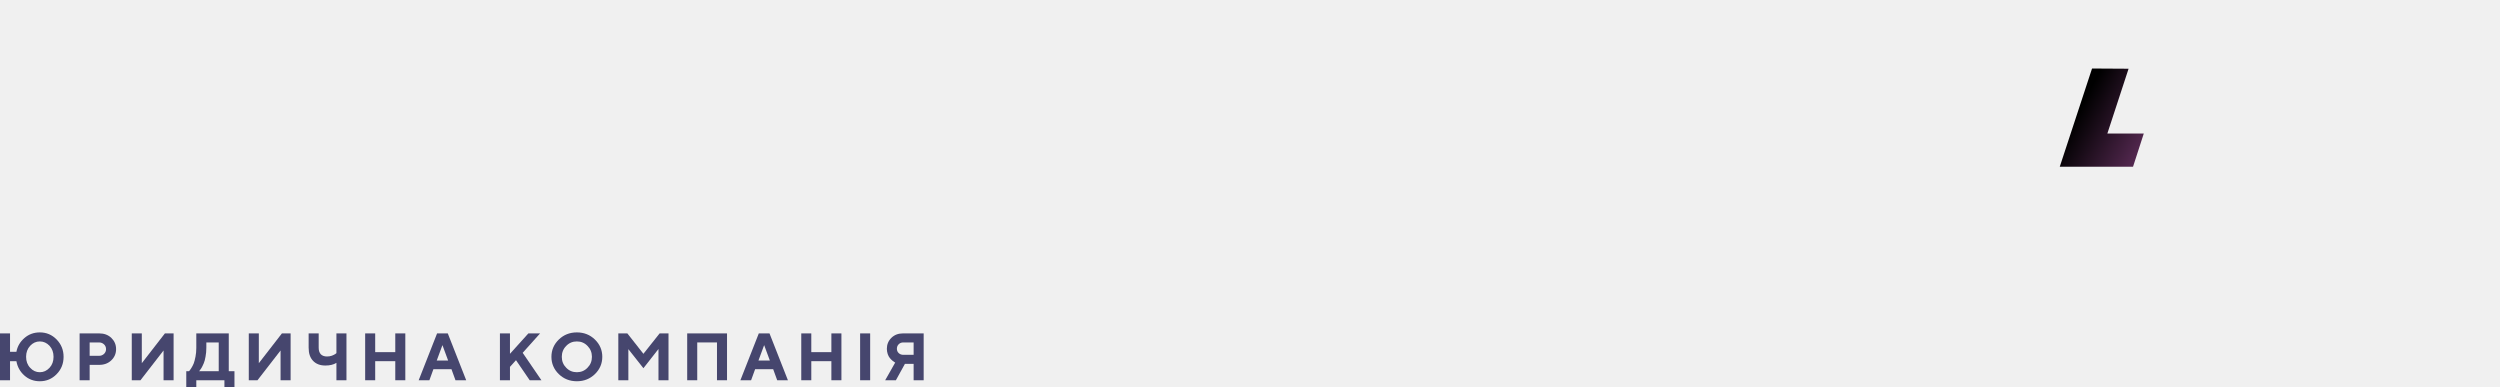
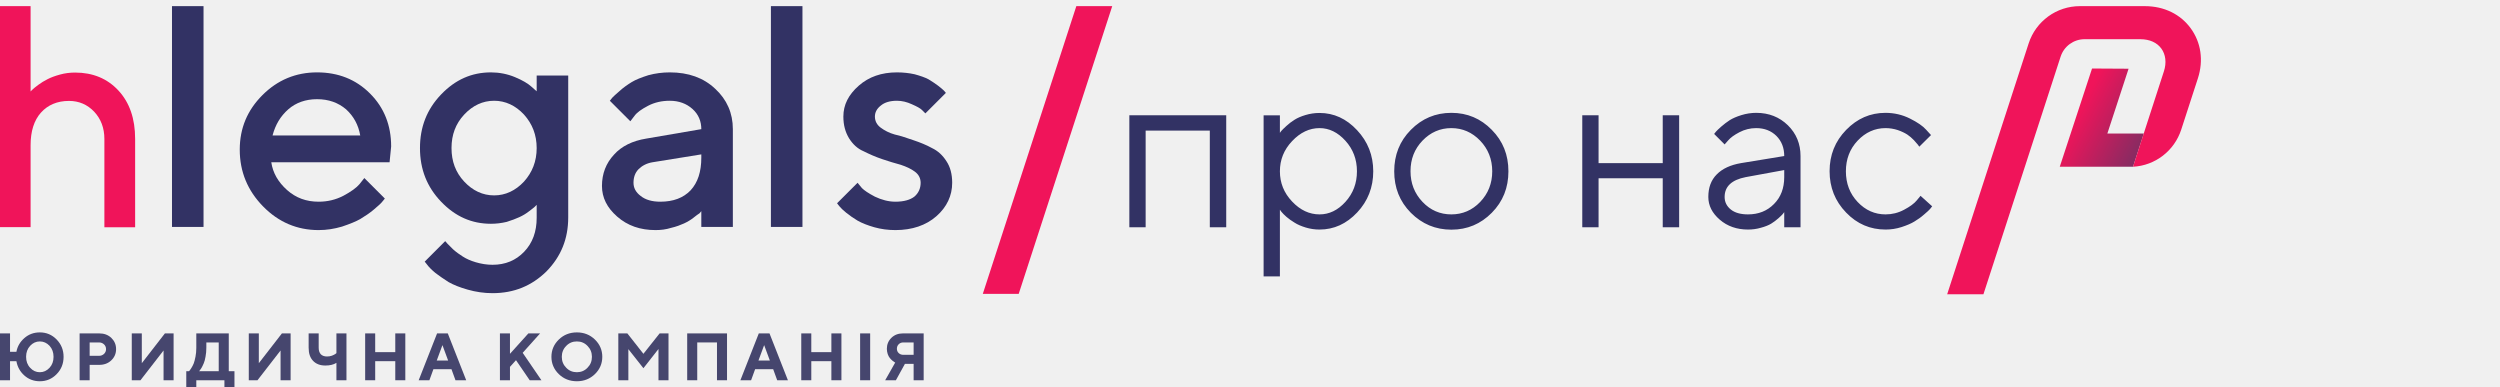
<svg xmlns="http://www.w3.org/2000/svg" width="407" height="63" viewBox="0 0 407 63" fill="none">
  <g clip-path="url(#clip0_90_4687)">
    <path d="M10.351 58.091C10.351 56.98 9.97 56.043 9.218 55.269C8.466 54.495 7.551 54.114 6.483 54.114C5.513 54.114 4.674 54.419 3.966 55.04C3.269 55.651 2.833 56.391 2.67 57.274H1.634V54.278H0V61.905H1.634V58.8H2.67C2.833 59.726 3.269 60.51 3.966 61.131C4.664 61.752 5.503 62.068 6.483 62.068C7.551 62.068 8.466 61.687 9.218 60.913C9.97 60.151 10.351 59.203 10.351 58.091ZM8.717 58.091C8.717 58.81 8.499 59.41 8.063 59.878C7.616 60.358 7.093 60.597 6.483 60.597C5.873 60.597 5.35 60.358 4.914 59.878C4.467 59.41 4.249 58.81 4.249 58.091C4.249 57.372 4.467 56.773 4.914 56.293C5.35 55.825 5.873 55.585 6.483 55.585C7.093 55.585 7.616 55.825 8.063 56.293C8.499 56.773 8.717 57.372 8.717 58.091Z" fill="#46466E" />
    <path d="M12.96 54.278V61.905H14.595V59.399H16.174C16.959 59.399 17.613 59.149 18.125 58.658C18.637 58.168 18.899 57.558 18.899 56.839C18.899 56.109 18.637 55.509 18.125 55.008C17.602 54.518 16.959 54.278 16.174 54.278H12.96ZM16.12 55.749C16.447 55.749 16.719 55.858 16.937 56.065C17.155 56.272 17.264 56.534 17.264 56.839C17.264 57.144 17.155 57.405 16.937 57.612C16.719 57.819 16.447 57.928 16.12 57.928H14.595V55.749H16.12Z" fill="#46466E" />
    <path d="M28.262 61.905V54.278H26.845L23.086 59.127V54.278H21.452V61.905H22.868L26.627 57.057V61.905H28.262Z" fill="#46466E" />
    <path d="M30.325 60.434V63.485H31.959V61.905H36.535V63.485H38.17V60.434H37.243V54.278H31.959V56.621C31.959 57.133 31.915 57.612 31.828 58.059C31.741 58.517 31.643 58.876 31.545 59.149C31.436 59.41 31.316 59.65 31.174 59.879C31.033 60.097 30.945 60.238 30.891 60.304C30.826 60.358 30.793 60.413 30.76 60.434H30.325ZM33.593 56.621V55.749H35.609V60.434H32.395L32.526 60.304C32.602 60.217 32.7 60.075 32.82 59.868C32.94 59.661 33.048 59.421 33.168 59.149C33.288 58.876 33.386 58.506 33.462 58.059C33.55 57.612 33.593 57.133 33.593 56.621Z" fill="#46466E" />
    <path d="M47.312 61.905V54.278H45.895L42.136 59.127V54.278H40.502V61.905H41.918L45.677 57.057V61.905H47.312Z" fill="#46466E" />
    <path d="M51.882 54.278H50.247V56.621C50.247 57.536 50.487 58.244 50.967 58.745C51.457 59.258 52.121 59.508 52.971 59.508C53.701 59.508 54.301 59.367 54.769 59.072V61.905H56.404V54.278H54.769V57.492L54.584 57.634C54.464 57.721 54.279 57.808 54.028 57.907C53.778 57.994 53.516 58.037 53.244 58.037C52.808 58.037 52.47 57.917 52.23 57.678C52.002 57.427 51.882 57.078 51.882 56.621V54.278Z" fill="#46466E" />
    <path d="M65.986 54.278H64.351V57.329H61.082V54.278H59.448V61.905H61.082V58.8H64.351V61.905H65.986V54.278Z" fill="#46466E" />
    <path d="M72.955 58.691H71.103L72.029 56.185L72.955 58.691ZM73.5 60.108L74.153 61.905H75.897L72.9 54.278H71.157L68.161 61.905H69.904L70.558 60.108H73.5Z" fill="#46466E" />
    <path d="M83.022 54.278H81.388V61.905H83.022V59.726L84.003 58.636L86.237 61.905H88.144L85.093 57.438L87.926 54.278H86.019L83.022 57.601V54.278Z" fill="#46466E" />
    <path d="M91.461 58.091C91.461 57.394 91.701 56.795 92.18 56.315C92.649 55.825 93.227 55.585 93.913 55.585C94.599 55.585 95.177 55.825 95.645 56.315C96.125 56.795 96.365 57.394 96.365 58.091C96.365 58.8 96.125 59.388 95.645 59.867C95.177 60.358 94.599 60.597 93.913 60.597C93.227 60.597 92.649 60.358 92.18 59.867C91.701 59.388 91.461 58.8 91.461 58.091ZM89.772 58.091C89.772 59.181 90.176 60.129 90.971 60.902C91.766 61.676 92.747 62.068 93.913 62.068C95.079 62.068 96.059 61.676 96.855 60.902C97.65 60.129 98.053 59.181 98.053 58.091C98.053 56.991 97.65 56.054 96.855 55.28C96.059 54.506 95.079 54.114 93.913 54.114C92.747 54.114 91.766 54.506 90.971 55.28C90.176 56.054 89.772 56.991 89.772 58.091Z" fill="#46466E" />
    <path d="M104.748 57.601L102.133 54.278H100.662V61.905H102.297V56.839L104.748 59.944L107.2 56.817V61.905H108.834V54.278H107.385L104.748 57.601Z" fill="#46466E" />
    <path d="M118.359 54.278H111.876V61.905H113.511V55.749H116.725V61.905H118.359V54.278Z" fill="#46466E" />
    <path d="M125.33 58.691H123.478L124.404 56.185L125.33 58.691ZM125.875 60.108L126.528 61.905H128.272L125.275 54.278H123.532L120.536 61.905H122.279L122.933 60.108H125.875Z" fill="#46466E" />
    <path d="M136.983 54.278H135.349V57.329H132.08V54.278H130.446V61.905H132.08V58.8H135.349V61.905H136.983V54.278Z" fill="#46466E" />
    <path d="M141.662 54.278H140.028V61.905H141.662V54.278Z" fill="#46466E" />
    <path d="M150.373 54.278H146.995C146.232 54.278 145.611 54.518 145.121 54.997C144.63 55.477 144.38 56.076 144.38 56.784C144.38 57.089 144.434 57.373 144.521 57.645C144.62 57.917 144.728 58.124 144.859 58.277C144.979 58.429 145.11 58.571 145.273 58.702C145.426 58.833 145.535 58.92 145.6 58.953C145.655 58.974 145.709 59.007 145.742 59.018L144.107 61.905H145.851L147.322 59.236H148.738V61.905H150.373V54.278ZM146.014 56.784C146.014 56.479 146.112 56.239 146.308 56.043C146.505 55.847 146.755 55.749 147.049 55.749H148.738V57.765H147.049C146.755 57.765 146.505 57.667 146.308 57.482C146.112 57.296 146.014 57.057 146.014 56.784Z" fill="#46466E" />
-     <path d="M4.981 1H0V36.975H4.981V23.629C4.981 21.371 5.543 19.59 6.666 18.335C7.789 17.081 9.327 16.429 11.232 16.429C12.868 16.429 14.235 17.031 15.334 18.185C16.433 19.364 16.994 20.844 16.994 22.625V37H22V22.625C22 19.314 21.097 16.705 19.29 14.748C17.483 12.791 15.114 11.813 12.233 11.813C11.403 11.813 10.573 11.913 9.767 12.139C8.937 12.364 8.277 12.615 7.74 12.891C7.203 13.167 6.69 13.468 6.226 13.82C5.762 14.171 5.445 14.422 5.299 14.572C5.152 14.723 5.03 14.823 4.981 14.898V1Z" fill="$color-red" />
-     <path d="M33.135 1H28V36.945H33.135V1Z" fill="$color-primary" />
-     <path d="M63.422 26.418L63.679 23.85C63.679 20.41 62.549 17.534 60.239 15.223C57.928 12.913 55.052 11.783 51.612 11.783C48.171 11.783 45.193 13.015 42.728 15.48C40.263 17.945 39.031 20.872 39.031 24.364C39.031 27.958 40.315 31.039 42.831 33.607C45.347 36.174 48.377 37.458 51.868 37.458C53.204 37.458 54.436 37.253 55.668 36.893C56.901 36.482 57.928 36.072 58.647 35.661C59.417 35.199 60.187 34.685 60.855 34.12C61.522 33.556 61.984 33.145 62.19 32.888C62.395 32.631 62.549 32.477 62.652 32.323L59.314 28.985L58.544 29.961C58.031 30.577 57.158 31.193 55.925 31.861C54.641 32.529 53.306 32.837 51.868 32.837C49.866 32.837 48.171 32.22 46.733 30.937C45.296 29.653 44.423 28.164 44.166 26.418H63.422ZM51.612 16.148C53.512 16.148 55.052 16.713 56.336 17.791C57.568 18.921 58.339 20.307 58.647 22.053H44.371C44.834 20.307 45.655 18.921 46.939 17.791C48.171 16.713 49.763 16.148 51.612 16.148Z" fill="$color-primary" />
-     <path d="M87.371 35.455C87.371 37.715 86.704 39.563 85.317 41.001C83.982 42.388 82.287 43.107 80.182 43.107C79.258 43.107 78.334 42.953 77.46 42.696C76.588 42.439 75.92 42.131 75.355 41.772C74.79 41.412 74.277 41.053 73.763 40.59C73.301 40.128 72.993 39.82 72.839 39.666C72.685 39.512 72.582 39.358 72.48 39.255L69.142 42.593L69.553 43.107C69.809 43.466 70.272 43.928 70.888 44.442C71.504 44.904 72.223 45.417 73.044 45.931C73.866 46.393 74.893 46.804 76.177 47.163C77.46 47.523 78.796 47.728 80.182 47.728C83.674 47.728 86.549 46.547 88.963 44.185C91.325 41.772 92.506 38.896 92.506 35.404V12.296H87.371V14.864L86.498 14.094C85.933 13.58 85.06 13.067 83.828 12.553C82.596 12.04 81.26 11.783 79.925 11.783C76.793 11.783 74.123 12.964 71.812 15.377C69.501 17.791 68.372 20.667 68.372 24.107C68.372 27.547 69.501 30.423 71.812 32.837C74.123 35.25 76.793 36.431 79.925 36.431C80.798 36.431 81.62 36.328 82.493 36.123C83.314 35.866 83.982 35.609 84.547 35.353C85.112 35.096 85.625 34.788 86.087 34.428C86.549 34.069 86.909 33.812 87.012 33.709L87.371 33.35V35.455ZM73.507 24.107C73.507 21.95 74.174 20.153 75.561 18.664C76.947 17.175 78.59 16.404 80.439 16.404C82.287 16.404 83.931 17.175 85.317 18.664C86.652 20.153 87.371 21.95 87.371 24.107C87.371 26.264 86.652 28.061 85.317 29.55C83.931 31.039 82.287 31.809 80.439 31.809C78.59 31.809 76.947 31.039 75.561 29.55C74.174 28.061 73.507 26.264 73.507 24.107Z" fill="$color-primary" />
-     <path d="M119.309 36.945V21.026C119.309 18.407 118.333 16.199 116.433 14.453C114.533 12.656 112.068 11.783 109.039 11.783C107.858 11.783 106.677 11.937 105.547 12.245C104.417 12.605 103.493 12.964 102.825 13.375C102.158 13.786 101.49 14.248 100.874 14.813C100.258 15.326 99.898 15.686 99.693 15.891C99.539 16.096 99.385 16.25 99.282 16.404L102.62 19.742L103.288 18.869C103.698 18.305 104.417 17.791 105.496 17.226C106.574 16.661 107.755 16.404 109.039 16.404C110.528 16.404 111.76 16.867 112.736 17.74C113.712 18.613 114.174 19.742 114.174 21.026L105.188 22.567C102.979 22.926 101.182 23.799 99.95 25.185C98.666 26.572 97.999 28.266 97.999 30.269C97.999 32.169 98.82 33.812 100.463 35.25C102.158 36.739 104.212 37.458 106.728 37.458C107.601 37.458 108.423 37.355 109.244 37.099C110.117 36.893 110.785 36.636 111.35 36.38C111.914 36.123 112.428 35.815 112.89 35.455C113.352 35.096 113.66 34.839 113.866 34.736C114.02 34.583 114.122 34.428 114.174 34.377V36.945H119.309ZM107.498 32.837C106.163 32.837 105.085 32.529 104.315 31.912C103.493 31.296 103.134 30.577 103.134 29.756C103.134 28.883 103.39 28.112 103.955 27.547C104.52 26.983 105.29 26.572 106.215 26.418L114.174 25.134V25.648C114.174 27.958 113.609 29.704 112.428 30.988C111.247 32.22 109.604 32.837 107.498 32.837Z" fill="$color-primary" />
-     <path d="M130.64 1H125.505V36.945H130.64V1Z" fill="$color-primary" />
-     <path d="M153.989 15.121L153.681 14.761C153.475 14.556 153.167 14.299 152.705 13.94C152.243 13.58 151.73 13.272 151.165 12.913C150.6 12.605 149.83 12.348 148.905 12.091C147.981 11.886 147.005 11.783 146.03 11.783C143.514 11.783 141.46 12.502 139.816 13.94C138.122 15.429 137.3 17.072 137.3 18.972C137.3 20.358 137.608 21.488 138.224 22.515C138.841 23.491 139.611 24.21 140.587 24.62C141.511 25.083 142.538 25.545 143.616 25.904C144.695 26.264 145.67 26.572 146.646 26.829C147.57 27.137 148.34 27.496 148.957 27.958C149.573 28.421 149.881 29.037 149.881 29.756C149.881 30.68 149.522 31.45 148.854 32.015C148.186 32.529 147.159 32.837 145.773 32.837C144.643 32.837 143.514 32.529 142.435 32.015C141.357 31.45 140.689 30.988 140.33 30.628C140.022 30.269 139.765 29.961 139.611 29.756L136.273 33.093L136.633 33.556C136.889 33.864 137.249 34.223 137.762 34.634C138.327 35.096 138.943 35.507 139.611 35.918C140.33 36.328 141.254 36.688 142.333 36.996C143.411 37.304 144.592 37.458 145.773 37.458C148.495 37.458 150.754 36.688 152.448 35.199C154.143 33.709 155.016 31.861 155.016 29.756C155.016 28.369 154.708 27.188 154.092 26.264C153.475 25.288 152.705 24.569 151.73 24.107C150.805 23.593 149.778 23.183 148.7 22.823C147.622 22.464 146.646 22.104 145.67 21.899C144.746 21.642 143.976 21.231 143.36 20.769C142.743 20.307 142.435 19.691 142.435 18.972C142.435 18.305 142.743 17.688 143.411 17.175C144.027 16.661 144.9 16.404 146.03 16.404C146.851 16.404 147.673 16.61 148.443 16.969C149.265 17.329 149.83 17.637 150.086 17.894C150.343 18.15 150.549 18.356 150.651 18.459L153.989 15.121Z" fill="$color-primary" />
-     <path d="M196.957 37H199.629V18.761H183.857V37H186.511V21.266H196.957V37ZM208.368 27.89C208.368 26.016 209.018 24.383 210.354 22.973C211.689 21.562 213.174 20.857 214.825 20.857C216.384 20.857 217.794 21.544 219.037 22.917C220.28 24.29 220.911 25.941 220.911 27.89C220.911 29.838 220.28 31.489 219.037 32.862C217.794 34.235 216.384 34.903 214.825 34.903C213.174 34.903 211.689 34.217 210.354 32.807C209.018 31.396 208.368 29.764 208.368 27.89ZM208.368 34.143L208.628 34.495C208.813 34.718 209.073 34.996 209.444 35.312C209.815 35.627 210.242 35.942 210.743 36.239C211.226 36.555 211.838 36.815 212.562 37.037C213.285 37.26 214.046 37.371 214.825 37.371C217.163 37.371 219.204 36.443 220.948 34.588C222.692 32.732 223.564 30.487 223.564 27.89C223.564 25.292 222.674 23.047 220.93 21.191C219.186 19.317 217.145 18.39 214.825 18.39C214.046 18.39 213.285 18.501 212.543 18.724C211.801 18.946 211.207 19.206 210.743 19.503C210.261 19.8 209.834 20.134 209.426 20.505C209.018 20.876 208.758 21.136 208.628 21.284C208.498 21.433 208.405 21.562 208.368 21.637V18.779H205.715V44.997H208.368V34.143ZM242.936 27.89C242.936 29.856 242.268 31.526 240.969 32.881C239.67 34.235 238.093 34.903 236.274 34.903C234.456 34.903 232.879 34.235 231.58 32.862C230.281 31.489 229.632 29.838 229.632 27.871C229.632 25.904 230.281 24.253 231.58 22.898C232.879 21.544 234.456 20.857 236.274 20.857C238.093 20.857 239.67 21.544 240.969 22.898C242.268 24.253 242.936 25.923 242.936 27.89ZM226.979 27.89C226.979 30.561 227.869 32.807 229.688 34.644C231.506 36.462 233.695 37.39 236.293 37.39C238.872 37.39 241.062 36.462 242.861 34.644C244.68 32.807 245.57 30.561 245.57 27.89C245.57 25.218 244.68 22.973 242.861 21.136C241.062 19.299 238.872 18.371 236.293 18.371C233.695 18.371 231.506 19.299 229.688 21.136C227.869 22.973 226.979 25.218 226.979 27.89ZM270.693 37H273.365V18.761H270.693V26.554H260.247V18.761H257.594V37H260.247V29.021H270.693V37ZM283.44 26.554C281.715 26.851 280.397 27.463 279.488 28.391C278.561 29.318 278.115 30.543 278.115 32.065C278.115 33.456 278.728 34.681 279.971 35.757C281.214 36.833 282.754 37.371 284.572 37.371C285.296 37.371 286.001 37.278 286.688 37.074C287.374 36.889 287.931 36.666 288.357 36.406C288.766 36.147 289.155 35.868 289.526 35.534C289.897 35.2 290.12 34.977 290.231 34.848C290.343 34.718 290.417 34.606 290.473 34.532V37H293.126V25.403C293.126 23.418 292.439 21.748 291.066 20.394C289.693 19.058 287.986 18.371 285.908 18.371C285.092 18.371 284.275 18.501 283.496 18.742C282.717 18.983 282.086 19.262 281.604 19.559C281.121 19.874 280.657 20.227 280.212 20.616C279.767 21.006 279.488 21.284 279.358 21.433C279.229 21.581 279.136 21.711 279.062 21.804L280.769 23.511L281.344 22.861C281.715 22.416 282.327 21.971 283.181 21.525C284.034 21.08 284.943 20.857 285.908 20.857C287.244 20.857 288.339 21.284 289.192 22.119C290.046 22.973 290.473 24.067 290.473 25.403L283.44 26.554ZM284.572 34.903C283.385 34.903 282.438 34.644 281.771 34.105C281.103 33.567 280.769 32.881 280.769 32.065C280.769 30.357 281.919 29.281 284.201 28.836L290.473 27.686V28.836C290.473 30.636 289.916 32.102 288.803 33.215C287.689 34.347 286.279 34.903 284.572 34.903ZM297.857 27.871C297.857 30.506 298.748 32.751 300.548 34.606C302.329 36.462 304.481 37.371 306.968 37.371C307.858 37.371 308.73 37.241 309.584 36.963C310.438 36.685 311.143 36.388 311.681 36.054C312.237 35.72 312.757 35.349 313.239 34.922C313.74 34.495 314.074 34.198 314.223 34.013C314.371 33.827 314.482 33.697 314.557 33.586L312.664 31.879L312.052 32.621C311.625 33.141 310.938 33.642 309.992 34.143C309.027 34.662 308.025 34.903 306.968 34.903C305.224 34.903 303.702 34.235 302.422 32.881C301.142 31.526 300.511 29.856 300.511 27.89C300.511 25.923 301.142 24.253 302.422 22.898C303.702 21.544 305.224 20.857 306.968 20.857C307.654 20.857 308.322 20.969 308.953 21.173C309.584 21.395 310.085 21.637 310.493 21.896C310.883 22.156 311.254 22.472 311.588 22.824C311.922 23.195 312.145 23.436 312.237 23.566C312.349 23.715 312.423 23.808 312.46 23.882L314.371 21.989L313.573 21.117C313.054 20.523 312.163 19.911 310.938 19.299C309.714 18.686 308.378 18.371 306.949 18.371C304.481 18.371 302.348 19.299 300.548 21.154C298.748 23.01 297.857 25.236 297.857 27.871Z" fill="$color-primary" />
+     <path d="M4.981 1H0V36.975H4.981V23.629C4.981 21.371 5.543 19.59 6.666 18.335C7.789 17.081 9.327 16.429 11.232 16.429C12.868 16.429 14.235 17.031 15.334 18.185C16.433 19.364 16.994 20.844 16.994 22.625V37H22V22.625C22 19.314 21.097 16.705 19.29 14.748C17.483 12.791 15.114 11.813 12.233 11.813C11.403 11.813 10.573 11.913 9.767 12.139C8.937 12.364 8.277 12.615 7.74 12.891C7.203 13.167 6.69 13.468 6.226 13.82C5.762 14.171 5.445 14.422 5.299 14.572C5.152 14.723 5.03 14.823 4.981 14.898V1Z" fill="#F0145A" />
+     <path d="M33.135 1H28V36.945H33.135V1Z" fill="#323264" />
+     <path d="M63.422 26.418L63.679 23.85C63.679 20.41 62.549 17.534 60.239 15.223C57.928 12.913 55.052 11.783 51.612 11.783C48.171 11.783 45.193 13.015 42.728 15.48C40.263 17.945 39.031 20.872 39.031 24.364C39.031 27.958 40.315 31.039 42.831 33.607C45.347 36.174 48.377 37.458 51.868 37.458C53.204 37.458 54.436 37.253 55.668 36.893C56.901 36.482 57.928 36.072 58.647 35.661C59.417 35.199 60.187 34.685 60.855 34.12C61.522 33.556 61.984 33.145 62.19 32.888C62.395 32.631 62.549 32.477 62.652 32.323L59.314 28.985L58.544 29.961C58.031 30.577 57.158 31.193 55.925 31.861C54.641 32.529 53.306 32.837 51.868 32.837C49.866 32.837 48.171 32.22 46.733 30.937C45.296 29.653 44.423 28.164 44.166 26.418H63.422ZM51.612 16.148C53.512 16.148 55.052 16.713 56.336 17.791C57.568 18.921 58.339 20.307 58.647 22.053H44.371C44.834 20.307 45.655 18.921 46.939 17.791C48.171 16.713 49.763 16.148 51.612 16.148Z" fill="#323264" />
+     <path d="M87.371 35.455C87.371 37.715 86.704 39.563 85.317 41.001C83.982 42.388 82.287 43.107 80.182 43.107C79.258 43.107 78.334 42.953 77.46 42.696C76.588 42.439 75.92 42.131 75.355 41.772C74.79 41.412 74.277 41.053 73.763 40.59C73.301 40.128 72.993 39.82 72.839 39.666C72.685 39.512 72.582 39.358 72.48 39.255L69.142 42.593L69.553 43.107C69.809 43.466 70.272 43.928 70.888 44.442C71.504 44.904 72.223 45.417 73.044 45.931C73.866 46.393 74.893 46.804 76.177 47.163C77.46 47.523 78.796 47.728 80.182 47.728C83.674 47.728 86.549 46.547 88.963 44.185C91.325 41.772 92.506 38.896 92.506 35.404V12.296H87.371V14.864L86.498 14.094C85.933 13.58 85.06 13.067 83.828 12.553C82.596 12.04 81.26 11.783 79.925 11.783C76.793 11.783 74.123 12.964 71.812 15.377C69.501 17.791 68.372 20.667 68.372 24.107C68.372 27.547 69.501 30.423 71.812 32.837C74.123 35.25 76.793 36.431 79.925 36.431C80.798 36.431 81.62 36.328 82.493 36.123C83.314 35.866 83.982 35.609 84.547 35.353C85.112 35.096 85.625 34.788 86.087 34.428C86.549 34.069 86.909 33.812 87.012 33.709L87.371 33.35V35.455ZM73.507 24.107C73.507 21.95 74.174 20.153 75.561 18.664C76.947 17.175 78.59 16.404 80.439 16.404C82.287 16.404 83.931 17.175 85.317 18.664C86.652 20.153 87.371 21.95 87.371 24.107C87.371 26.264 86.652 28.061 85.317 29.55C83.931 31.039 82.287 31.809 80.439 31.809C78.59 31.809 76.947 31.039 75.561 29.55C74.174 28.061 73.507 26.264 73.507 24.107Z" fill="#323264" />
+     <path d="M119.309 36.945V21.026C119.309 18.407 118.333 16.199 116.433 14.453C114.533 12.656 112.068 11.783 109.039 11.783C107.858 11.783 106.677 11.937 105.547 12.245C104.417 12.605 103.493 12.964 102.825 13.375C102.158 13.786 101.49 14.248 100.874 14.813C100.258 15.326 99.898 15.686 99.693 15.891C99.539 16.096 99.385 16.25 99.282 16.404L102.62 19.742L103.288 18.869C103.698 18.305 104.417 17.791 105.496 17.226C106.574 16.661 107.755 16.404 109.039 16.404C110.528 16.404 111.76 16.867 112.736 17.74C113.712 18.613 114.174 19.742 114.174 21.026L105.188 22.567C102.979 22.926 101.182 23.799 99.95 25.185C98.666 26.572 97.999 28.266 97.999 30.269C97.999 32.169 98.82 33.812 100.463 35.25C102.158 36.739 104.212 37.458 106.728 37.458C107.601 37.458 108.423 37.355 109.244 37.099C110.117 36.893 110.785 36.636 111.35 36.38C111.914 36.123 112.428 35.815 112.89 35.455C113.352 35.096 113.66 34.839 113.866 34.736C114.02 34.583 114.122 34.428 114.174 34.377V36.945H119.309ZM107.498 32.837C106.163 32.837 105.085 32.529 104.315 31.912C103.493 31.296 103.134 30.577 103.134 29.756C103.134 28.883 103.39 28.112 103.955 27.547C104.52 26.983 105.29 26.572 106.215 26.418L114.174 25.134V25.648C114.174 27.958 113.609 29.704 112.428 30.988C111.247 32.22 109.604 32.837 107.498 32.837Z" fill="#323264" />
+     <path d="M130.64 1H125.505V36.945H130.64V1Z" fill="#323264" />
+     <path d="M153.989 15.121L153.681 14.761C153.475 14.556 153.167 14.299 152.705 13.94C152.243 13.58 151.73 13.272 151.165 12.913C150.6 12.605 149.83 12.348 148.905 12.091C147.981 11.886 147.005 11.783 146.03 11.783C143.514 11.783 141.46 12.502 139.816 13.94C138.122 15.429 137.3 17.072 137.3 18.972C137.3 20.358 137.608 21.488 138.224 22.515C138.841 23.491 139.611 24.21 140.587 24.62C141.511 25.083 142.538 25.545 143.616 25.904C144.695 26.264 145.67 26.572 146.646 26.829C147.57 27.137 148.34 27.496 148.957 27.958C149.573 28.421 149.881 29.037 149.881 29.756C149.881 30.68 149.522 31.45 148.854 32.015C148.186 32.529 147.159 32.837 145.773 32.837C144.643 32.837 143.514 32.529 142.435 32.015C141.357 31.45 140.689 30.988 140.33 30.628C140.022 30.269 139.765 29.961 139.611 29.756L136.273 33.093L136.633 33.556C136.889 33.864 137.249 34.223 137.762 34.634C138.327 35.096 138.943 35.507 139.611 35.918C140.33 36.328 141.254 36.688 142.333 36.996C143.411 37.304 144.592 37.458 145.773 37.458C148.495 37.458 150.754 36.688 152.448 35.199C154.143 33.709 155.016 31.861 155.016 29.756C155.016 28.369 154.708 27.188 154.092 26.264C153.475 25.288 152.705 24.569 151.73 24.107C150.805 23.593 149.778 23.183 148.7 22.823C147.622 22.464 146.646 22.104 145.67 21.899C144.746 21.642 143.976 21.231 143.36 20.769C142.743 20.307 142.435 19.691 142.435 18.972C142.435 18.305 142.743 17.688 143.411 17.175C144.027 16.661 144.9 16.404 146.03 16.404C146.851 16.404 147.673 16.61 148.443 16.969C149.265 17.329 149.83 17.637 150.086 17.894C150.343 18.15 150.549 18.356 150.651 18.459L153.989 15.121Z" fill="#323264" />
+     <path d="M196.957 37H199.629V18.761H183.857V37H186.511V21.266H196.957V37ZM208.368 27.89C208.368 26.016 209.018 24.383 210.354 22.973C211.689 21.562 213.174 20.857 214.825 20.857C216.384 20.857 217.794 21.544 219.037 22.917C220.28 24.29 220.911 25.941 220.911 27.89C220.911 29.838 220.28 31.489 219.037 32.862C217.794 34.235 216.384 34.903 214.825 34.903C213.174 34.903 211.689 34.217 210.354 32.807C209.018 31.396 208.368 29.764 208.368 27.89ZM208.368 34.143L208.628 34.495C208.813 34.718 209.073 34.996 209.444 35.312C209.815 35.627 210.242 35.942 210.743 36.239C211.226 36.555 211.838 36.815 212.562 37.037C213.285 37.26 214.046 37.371 214.825 37.371C217.163 37.371 219.204 36.443 220.948 34.588C222.692 32.732 223.564 30.487 223.564 27.89C223.564 25.292 222.674 23.047 220.93 21.191C219.186 19.317 217.145 18.39 214.825 18.39C214.046 18.39 213.285 18.501 212.543 18.724C211.801 18.946 211.207 19.206 210.743 19.503C210.261 19.8 209.834 20.134 209.426 20.505C209.018 20.876 208.758 21.136 208.628 21.284C208.498 21.433 208.405 21.562 208.368 21.637V18.779H205.715V44.997H208.368V34.143ZM242.936 27.89C242.936 29.856 242.268 31.526 240.969 32.881C239.67 34.235 238.093 34.903 236.274 34.903C234.456 34.903 232.879 34.235 231.58 32.862C230.281 31.489 229.632 29.838 229.632 27.871C229.632 25.904 230.281 24.253 231.58 22.898C232.879 21.544 234.456 20.857 236.274 20.857C238.093 20.857 239.67 21.544 240.969 22.898C242.268 24.253 242.936 25.923 242.936 27.89ZM226.979 27.89C226.979 30.561 227.869 32.807 229.688 34.644C231.506 36.462 233.695 37.39 236.293 37.39C238.872 37.39 241.062 36.462 242.861 34.644C244.68 32.807 245.57 30.561 245.57 27.89C245.57 25.218 244.68 22.973 242.861 21.136C241.062 19.299 238.872 18.371 236.293 18.371C233.695 18.371 231.506 19.299 229.688 21.136C227.869 22.973 226.979 25.218 226.979 27.89ZM270.693 37H273.365V18.761H270.693V26.554H260.247V18.761H257.594V37H260.247V29.021H270.693V37ZM283.44 26.554C281.715 26.851 280.397 27.463 279.488 28.391C278.561 29.318 278.115 30.543 278.115 32.065C278.115 33.456 278.728 34.681 279.971 35.757C281.214 36.833 282.754 37.371 284.572 37.371C285.296 37.371 286.001 37.278 286.688 37.074C287.374 36.889 287.931 36.666 288.357 36.406C288.766 36.147 289.155 35.868 289.526 35.534C289.897 35.2 290.12 34.977 290.231 34.848C290.343 34.718 290.417 34.606 290.473 34.532V37H293.126V25.403C293.126 23.418 292.439 21.748 291.066 20.394C289.693 19.058 287.986 18.371 285.908 18.371C285.092 18.371 284.275 18.501 283.496 18.742C282.717 18.983 282.086 19.262 281.604 19.559C281.121 19.874 280.657 20.227 280.212 20.616C279.767 21.006 279.488 21.284 279.358 21.433C279.229 21.581 279.136 21.711 279.062 21.804L280.769 23.511L281.344 22.861C281.715 22.416 282.327 21.971 283.181 21.525C284.034 21.08 284.943 20.857 285.908 20.857C287.244 20.857 288.339 21.284 289.192 22.119C290.046 22.973 290.473 24.067 290.473 25.403L283.44 26.554ZM284.572 34.903C283.385 34.903 282.438 34.644 281.771 34.105C281.103 33.567 280.769 32.881 280.769 32.065C280.769 30.357 281.919 29.281 284.201 28.836L290.473 27.686V28.836C290.473 30.636 289.916 32.102 288.803 33.215C287.689 34.347 286.279 34.903 284.572 34.903ZM297.857 27.871C297.857 30.506 298.748 32.751 300.548 34.606C302.329 36.462 304.481 37.371 306.968 37.371C307.858 37.371 308.73 37.241 309.584 36.963C310.438 36.685 311.143 36.388 311.681 36.054C312.237 35.72 312.757 35.349 313.239 34.922C313.74 34.495 314.074 34.198 314.223 34.013C314.371 33.827 314.482 33.697 314.557 33.586L312.664 31.879L312.052 32.621C311.625 33.141 310.938 33.642 309.992 34.143C309.027 34.662 308.025 34.903 306.968 34.903C305.224 34.903 303.702 34.235 302.422 32.881C301.142 31.526 300.511 29.856 300.511 27.89C300.511 25.923 301.142 24.253 302.422 22.898C303.702 21.544 305.224 20.857 306.968 20.857C307.654 20.857 308.322 20.969 308.953 21.173C309.584 21.395 310.085 21.637 310.493 21.896C310.883 22.156 311.254 22.472 311.588 22.824C311.922 23.195 312.145 23.436 312.237 23.566C312.349 23.715 312.423 23.808 312.46 23.882L314.371 21.989L313.573 21.117C313.054 20.523 312.163 19.911 310.938 19.299C309.714 18.686 308.378 18.371 306.949 18.371C304.481 18.371 302.348 19.299 300.548 21.154C298.748 23.01 297.857 25.236 297.857 27.871Z" fill="#323264" />
    <path fill-rule="evenodd" clip-rule="evenodd" d="M347.258 27.145H335.329L340.585 11.154L346.532 11.189L343.079 21.735L349.008 21.739L347.258 27.145Z" fill="url(#paint0_linear_90_4687)" />
-     <path fill-rule="evenodd" clip-rule="evenodd" d="M322.904 47.904H317C317 47.904 327.754 14.794 330.266 7.065C331.441 3.448 334.809 1 338.609 1H349.165C352.348 1 355.005 2.345 356.657 4.618C358.307 6.891 358.776 9.799 357.813 12.766C356.849 15.733 355.939 18.534 355.105 21.1C353.98 24.565 350.863 26.953 347.259 27.147C347.259 27.147 347.24 27.141 352.29 11.592C352.736 10.22 352.573 8.877 351.873 7.914C351.173 6.951 349.993 6.381 348.432 6.381H339.374C337.596 6.381 336.02 7.527 335.47 9.219L322.904 47.904Z" fill="$color-red" />
-     <path fill-rule="evenodd" clip-rule="evenodd" d="M175.227 1H181.071L165.845 47.843H160L175.227 1Z" fill="$color-red" />
+     <path fill-rule="evenodd" clip-rule="evenodd" d="M322.904 47.904H317C317 47.904 327.754 14.794 330.266 7.065C331.441 3.448 334.809 1 338.609 1H349.165C352.348 1 355.005 2.345 356.657 4.618C358.307 6.891 358.776 9.799 357.813 12.766C356.849 15.733 355.939 18.534 355.105 21.1C353.98 24.565 350.863 26.953 347.259 27.147C347.259 27.147 347.24 27.141 352.29 11.592C352.736 10.22 352.573 8.877 351.873 7.914C351.173 6.951 349.993 6.381 348.432 6.381H339.374C337.596 6.381 336.02 7.527 335.47 9.219L322.904 47.904Z" fill="#F0145A" />
+     <path fill-rule="evenodd" clip-rule="evenodd" d="M175.227 1H181.071L165.845 47.843H160L175.227 1Z" fill="#F0145A" />
  </g>
  <defs>
    <linearGradient id="paint0_linear_90_4687" x1="335.328" y1="24.082" x2="348.6" y2="31.017" gradientUnits="userSpaceOnUse">
-       <stop stop-color="$color-red" />
+       <stop stop-color="#F0145A" />
      <stop offset="1" stop-color="#693264" />
    </linearGradient>
    <clipPath id="clip0_90_4687">
      <rect width="407" height="63" fill="white" />
    </clipPath>
  </defs>
</svg>
